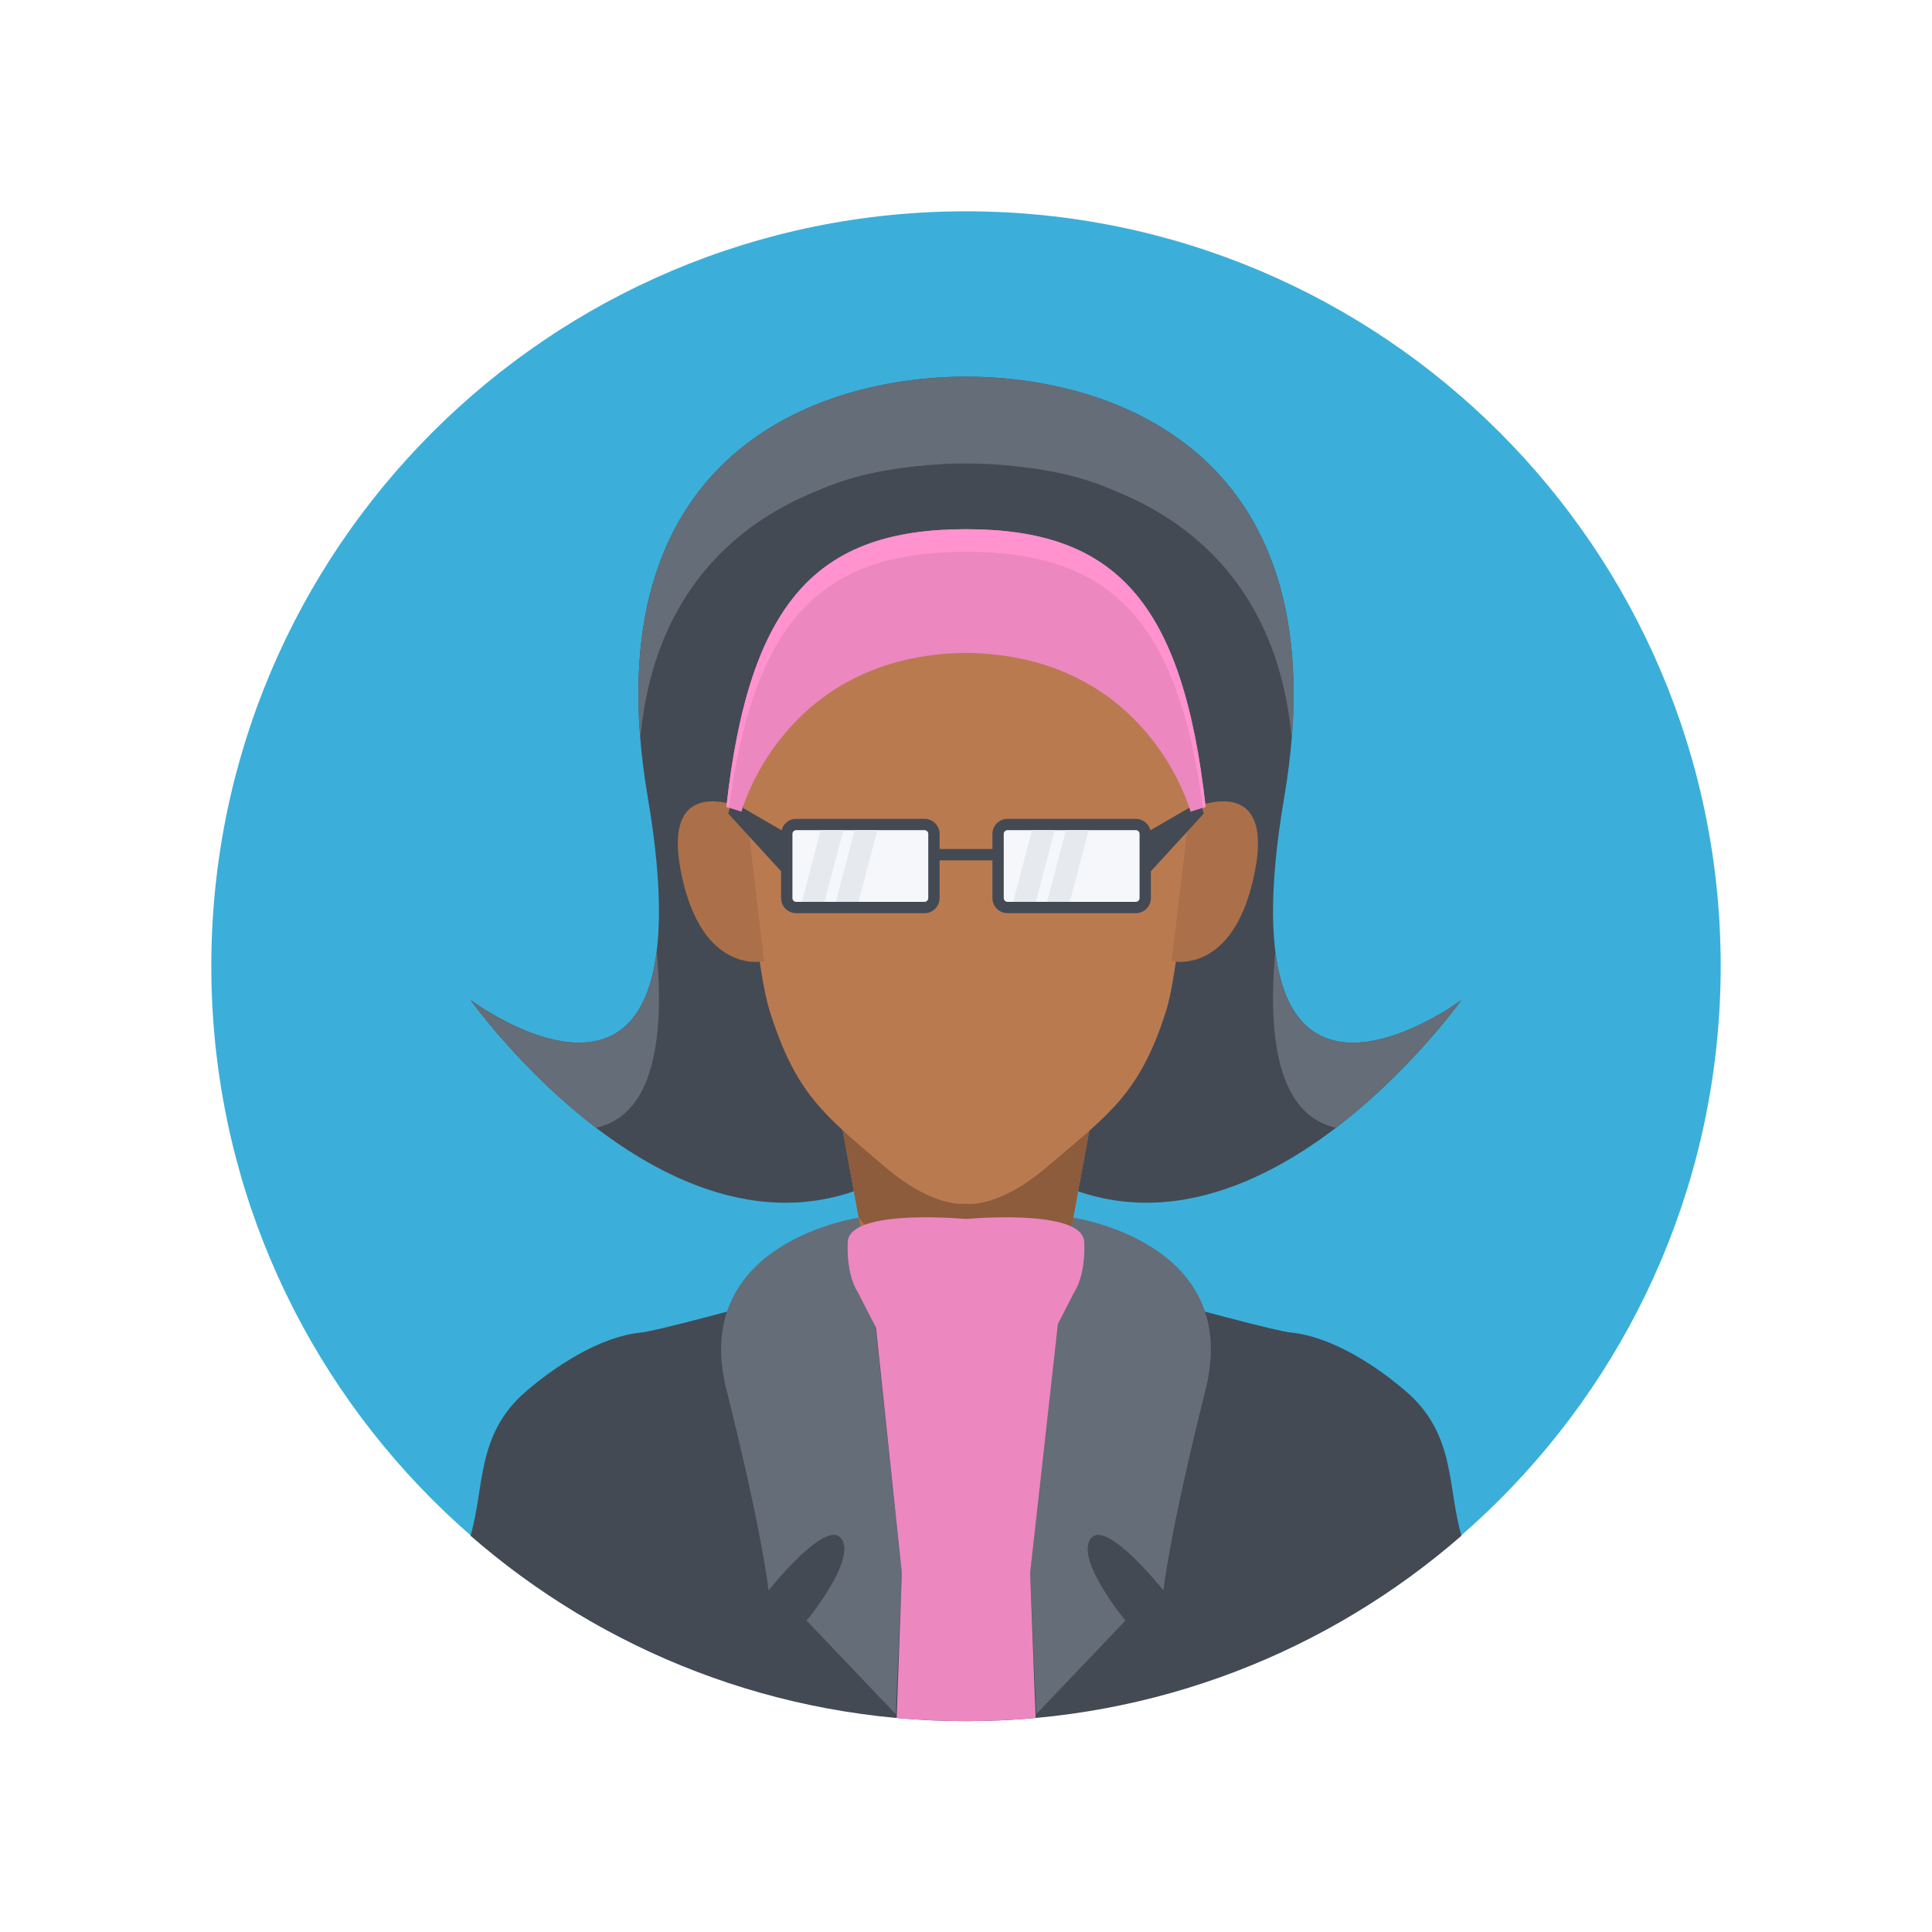
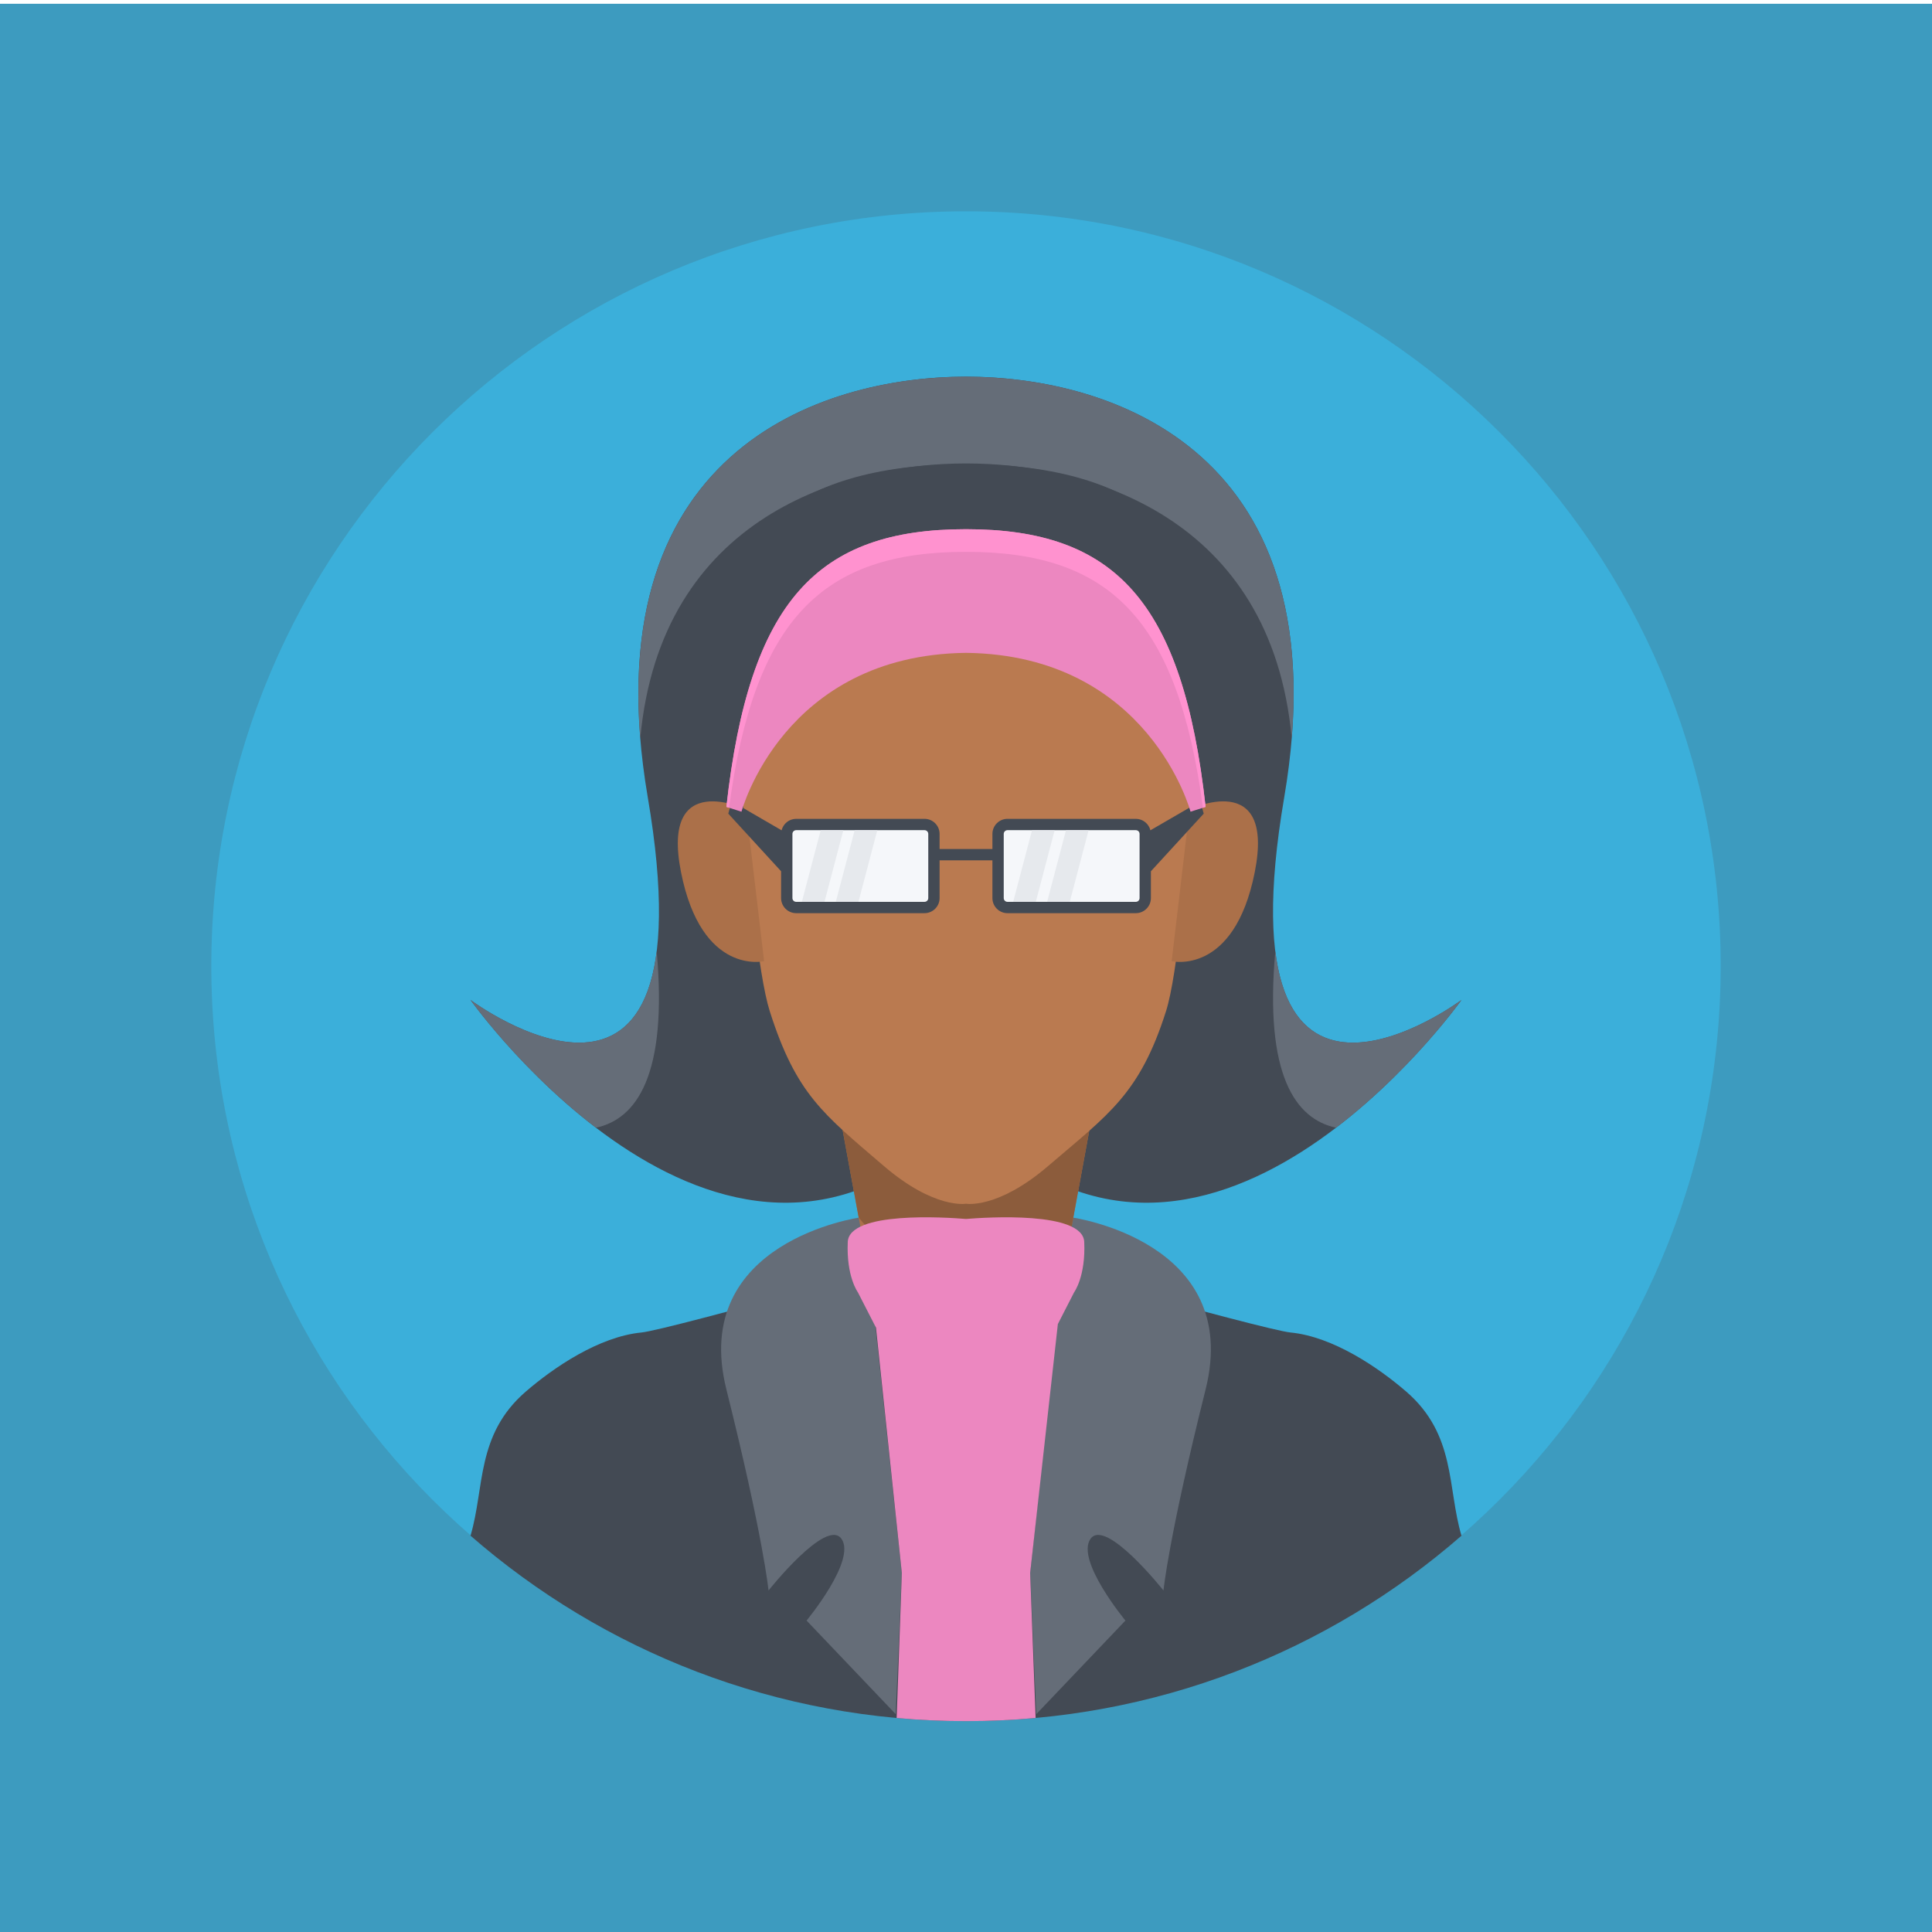
<svg xmlns="http://www.w3.org/2000/svg" id="svg2" version="1.1" width="640" height="640" xml:space="preserve">
  <defs id="defs6">
    <clipPath clipPathUnits="userSpaceOnUse" id="clipPath30">
      <path d="M 0,512 512,512 512,0 0,0 0,512 z" id="path32" />
    </clipPath>
  </defs>
  <g id="g10" transform="matrix(1.25,0,0,-1.25,0,640)">
    <g id="g12" transform="translate(0,512.0001)">
      <path d="M 0,0 0,-512 0,0 z" style="fill:#ffffff;fill-opacity:1;fill-rule:nonzero;stroke:none" id="path14" />
    </g>
-     <path d="M 0,0 512,0 512,512 0,512 0,0 z" style="fill:#ffffff;fill-opacity:1;fill-rule:nonzero;stroke:none" id="path16" />
+     <path d="M 0,0 512,0 512,512 0,512 0,0 z" style="fill:#3d9bbf;fill-opacity:1;fill-rule:nonzero;stroke:none" id="path16" />
    <path d="M 0,0 512,0 0,0 z" style="fill:#ffffff;fill-opacity:1;fill-rule:nonzero;stroke:none" id="path18" />
    <path d="m 0,511 512,0 0,1 -512,0 0,-1 z" style="fill:#ffffff;fill-opacity:1;fill-rule:nonzero;stroke:none" id="path20" />
    <g id="g22" transform="translate(0,512.0001)">
      <path d="M 0,0 0,-1 0,0 z" style="fill:#ffffff;fill-opacity:1;fill-rule:nonzero;stroke:none" id="path24" />
    </g>
    <g id="g26">
      <g id="g28" clip-path="url(#clipPath30)">
        <g id="g34" transform="translate(456,256)">
          <path d="m 0,0 c 0,-110.457 -89.543,-200 -200,-200 -110.457,0 -200,89.543 -200,200 0,110.457 89.543,200 200,200 C -89.543,200 0,110.457 0,0" style="fill:#3bafda;fill-opacity:1;fill-rule:nonzero;stroke:none" id="path36" />
        </g>
        <g id="g38" transform="translate(340.332,300.6924)">
          <path d="m 0,0 c 15.649,91.813 -46,111.489 -84.332,111.489 -38.332,0 -99.982,-19.676 -84.332,-111.489 17.334,-101.692 -46.977,-53.692 -46.977,-53.692 0,0 68.903,-96.955 131.309,-30.408 62.406,-66.547 131.309,30.408 131.309,30.408 0,0 -64.31,-48 -46.977,53.692" style="fill:#434a54;fill-opacity:1;fill-rule:nonzero;stroke:none" id="path40" />
        </g>
        <g id="g42" transform="translate(354.0645,213.1436)">
          <path d="m 0,0 c 20.059,15.304 33.244,33.856 33.244,33.856 0,0 -43.703,-32.609 -49.34,12.918 C -19.047,13.776 -10.658,2.283 0,0" style="fill:#656d78;fill-opacity:1;fill-rule:nonzero;stroke:none" id="path44" />
        </g>
        <g id="g46" transform="translate(157.9355,213.1436)">
          <path d="M 0,0 C 10.658,2.283 19.047,13.776 16.095,46.774 10.459,1.247 -33.244,33.856 -33.244,33.856 -33.244,33.856 -20.059,15.304 0,0" style="fill:#656d78;fill-opacity:1;fill-rule:nonzero;stroke:none" id="path48" />
        </g>
        <g id="g50" transform="translate(256,389.1816)">
          <path d="M 0,0 C 32.215,0 80.891,-13.904 86.32,-72.838 92.707,5.592 36.047,23 0,23 -36.047,23 -92.707,5.592 -86.32,-72.838 -80.891,-13.904 -32.215,0 0,0" style="fill:#656d78;fill-opacity:1;fill-rule:nonzero;stroke:none" id="path52" />
        </g>
        <g id="g54" transform="translate(372.668,143.2109)">
          <path d="m 0,0 c -7.354,6.355 -19.365,14.563 -30.666,15.666 -7.258,0.709 -86.002,23 -86.002,23 0,0 -78.744,-22.291 -86.002,-23 -11.302,-1.103 -23.313,-9.311 -30.666,-15.666 -13.235,-11.439 -10.854,-25.453 -14.641,-38.188 35.133,-30.605 81.055,-49.144 131.309,-49.144 50.254,0 96.176,18.539 131.309,49.144 C 10.854,-25.453 13.234,-11.439 0,0" style="fill:#434a54;fill-opacity:1;fill-rule:nonzero;stroke:none" id="path56" />
        </g>
        <g id="g58" transform="translate(228.002,189.3789)">
          <path d="m 0,0 c 0,0 -45.336,-6.252 -35.502,-45.584 9.834,-39.334 11.168,-53.291 11.168,-53.291 0,0 15.334,19.354 19.334,13.687 4,-5.667 -9.252,-21.656 -9.252,-21.656 L 9.369,-131.645 10.998,-94.25 2.367,-13.684 0,0 z" style="fill:#656d78;fill-opacity:1;fill-rule:nonzero;stroke:none" id="path60" />
        </g>
        <g id="g62" transform="translate(283.999,189.3789)">
          <path d="m 0,0 c 0,0 45.335,-6.252 35.501,-45.584 -9.834,-39.334 -11.166,-53.291 -11.166,-53.291 0,0 -15.335,19.354 -19.335,13.687 -4,-5.667 9.251,-21.656 9.251,-21.656 L -9.37,-131.645 -10.999,-94.25 -2.368,-13.684 0,0 z" style="fill:#656d78;fill-opacity:1;fill-rule:nonzero;stroke:none" id="path64" />
        </g>
        <g id="g66" transform="translate(256,259)">
          <path d="m 0,0 -42.25,5.5 16.307,-88.734 c 0,0 3.666,-30.766 25.943,-30.766 22.277,0 25.943,30.766 25.943,30.766 L 42.25,5.5 0,0 z" style="fill:#ab7049;fill-opacity:1;fill-rule:nonzero;stroke:none" id="path68" />
        </g>
        <g id="g70" transform="translate(290,249.5)">
          <path d="m 0,0 -69.525,-21.592 7.086,-38.555 c 10.66,-13.146 26.918,-25.187 50.957,-26.265 2.709,6.691 3.425,12.678 3.425,12.678 L 4.07,-7.744 C 1.686,-2.947 0,0 0,0" style="fill:#8c5c3c;fill-opacity:1;fill-rule:nonzero;stroke:none" id="path72" />
        </g>
        <g id="g74" transform="translate(284.665,169.5449)">
          <path d="M 0,0 C 0,0 3.084,4.176 2.667,13.332 2.294,21.527 -23.29,19.861 -28.665,19.42 -34.04,19.861 -59.624,21.527 -59.997,13.332 -60.413,4.176 -57.329,0 -57.329,0 l 4.807,-9.376 6.857,-65.04 -1.378,-38.414 c 6.052,-0.552 12.182,-0.836 18.378,-0.836 6.221,0 12.375,0.285 18.451,0.842 L -11.665,-74.416 -4.321,-8.43 0,0 z" style="fill:#ec87c0;fill-opacity:1;fill-rule:nonzero;stroke:none" id="path76" />
        </g>
        <g id="g78" transform="translate(256,358)">
          <path d="m 0,0 -63,0 c 0,0 4.785,-94.465 11,-114 7,-22.001 14.237,-27.287 30.226,-41 C -8.366,-166.5 0,-165 0,-165 c 0,0 8.366,-1.5 21.774,10 C 37.763,-141.287 46,-136.001 53,-114 59.215,-94.465 63,0 63,0 L 0,0 z" style="fill:#ba7a50;fill-opacity:1;fill-rule:nonzero;stroke:none" id="path80" />
        </g>
        <g id="g82" transform="translate(197.75,297.5)">
          <path d="m 0,0 c 0,0 -22.743,10.911 -17.273,-16.638 5.467,-27.55 22.017,-23.583 22.017,-23.583 L 0,0 z" style="fill:#ab7049;fill-opacity:1;fill-rule:nonzero;stroke:none" id="path84" />
        </g>
        <g id="g86" transform="translate(315.25,297.5)">
          <path d="M 0,0 C 0,0 22.743,10.911 17.273,-16.638 11.806,-44.188 -4.744,-40.221 -4.744,-40.221 L 0,0 z" style="fill:#ab7049;fill-opacity:1;fill-rule:nonzero;stroke:none" id="path88" />
        </g>
        <g id="g90" transform="translate(319,296.3789)">
          <path d="m 0,0 -0.902,3.254 -13.228,-7.67 c -0.433,1.741 -1.995,3.037 -3.87,3.037 l -34,0 c -2.209,0 -4,-1.791 -4,-4 l 0,-4 -14,0 0,4 c 0,2.209 -1.791,4 -4,4 l -34,0 c -1.875,0 -3.438,-1.296 -3.87,-3.037 L -125.098,3.254 -126,0 l 14,-15.273 0,-7.106 c 0,-2.209 1.791,-4 4,-4 l 34,0 c 2.209,0 4,1.791 4,4 l 0,10 14,0 0,-10 c 0,-2.209 1.791,-4 4,-4 l 34,0 c 2.209,0 4,1.791 4,4 l 0,7.106 L 0,0 z" style="fill:#434a54;fill-opacity:1;fill-rule:nonzero;stroke:none" id="path92" />
        </g>
        <g id="g94" transform="translate(246,274)">
          <path d="m 0,0 c 0,-0.553 -0.447,-1 -1,-1 l -34,0 c -0.553,0 -1,0.447 -1,1 l 0,17 c 0,0.553 0.447,1 1,1 l 34,0 c 0.553,0 1,-0.447 1,-1 L 0,0 z" style="fill:#f5f7fa;fill-opacity:1;fill-rule:nonzero;stroke:none" id="path96" />
        </g>
        <g id="g98" transform="translate(218.5,273)">
          <path d="M 0,0 -6,0 -1,19 5,19 0,0 z" style="fill:#e6e9ed;fill-opacity:1;fill-rule:nonzero;stroke:none" id="path100" />
        </g>
        <g id="g102" transform="translate(227.5,273)">
          <path d="M 0,0 -6,0 -1,19 5,19 0,0 z" style="fill:#e6e9ed;fill-opacity:1;fill-rule:nonzero;stroke:none" id="path104" />
        </g>
        <g id="g106" transform="translate(302,274)">
          <path d="m 0,0 c 0,-0.553 -0.447,-1 -1,-1 l -34,0 c -0.553,0 -1,0.447 -1,1 l 0,17 c 0,0.553 0.447,1 1,1 l 34,0 c 0.553,0 1,-0.447 1,-1 L 0,0 z" style="fill:#f5f7fa;fill-opacity:1;fill-rule:nonzero;stroke:none" id="path108" />
        </g>
        <g id="g110" transform="translate(274.5,273)">
          <path d="M 0,0 -6,0 -1,19 5,19 0,0 z" style="fill:#e6e9ed;fill-opacity:1;fill-rule:nonzero;stroke:none" id="path112" />
        </g>
        <g id="g114" transform="translate(283.5,273)">
          <path d="M 0,0 -6,0 -1,19 5,19 0,0 z" style="fill:#e6e9ed;fill-opacity:1;fill-rule:nonzero;stroke:none" id="path116" />
        </g>
        <g id="g118" transform="translate(256,389)">
          <path d="M 0,0 C -99,0 -59.834,-92.066 -59.834,-92.066 -42.002,-25.799 0,-37.667 0,-37.667 c 0,0 42.002,11.868 59.834,-54.399 C 59.834,-92.066 99,0 0,0" style="fill:#434a54;fill-opacity:1;fill-rule:nonzero;stroke:none" id="path120" />
        </g>
        <g id="g122" transform="translate(256,371.7578)">
          <path d="m 0,0 c -39.332,0 -57.428,-18.941 -63.5,-73.592 l 3.999,-1.278 c 0,0 11.022,41.53 59.501,42.099 48.479,-0.569 59.502,-42.099 59.502,-42.099 l 3.998,1.278 C 57.428,-18.941 39.334,0 0,0" style="fill:#ec87c0;fill-opacity:1;fill-rule:nonzero;stroke:none" id="path124" />
        </g>
        <g id="g126" transform="translate(256,365.7578)">
          <path d="m 0,0 c 37.912,0 56.088,-17.61 62.789,-67.818 l 0.711,0.226 C 57.428,-12.941 39.334,6 0,6 -39.332,6 -57.428,-12.941 -63.5,-67.592 l 0.711,-0.226 C -56.088,-17.61 -37.912,0 0,0" style="fill:#ff92cf;fill-opacity:1;fill-rule:nonzero;stroke:none" id="path128" />
        </g>
      </g>
    </g>
  </g>
</svg>
